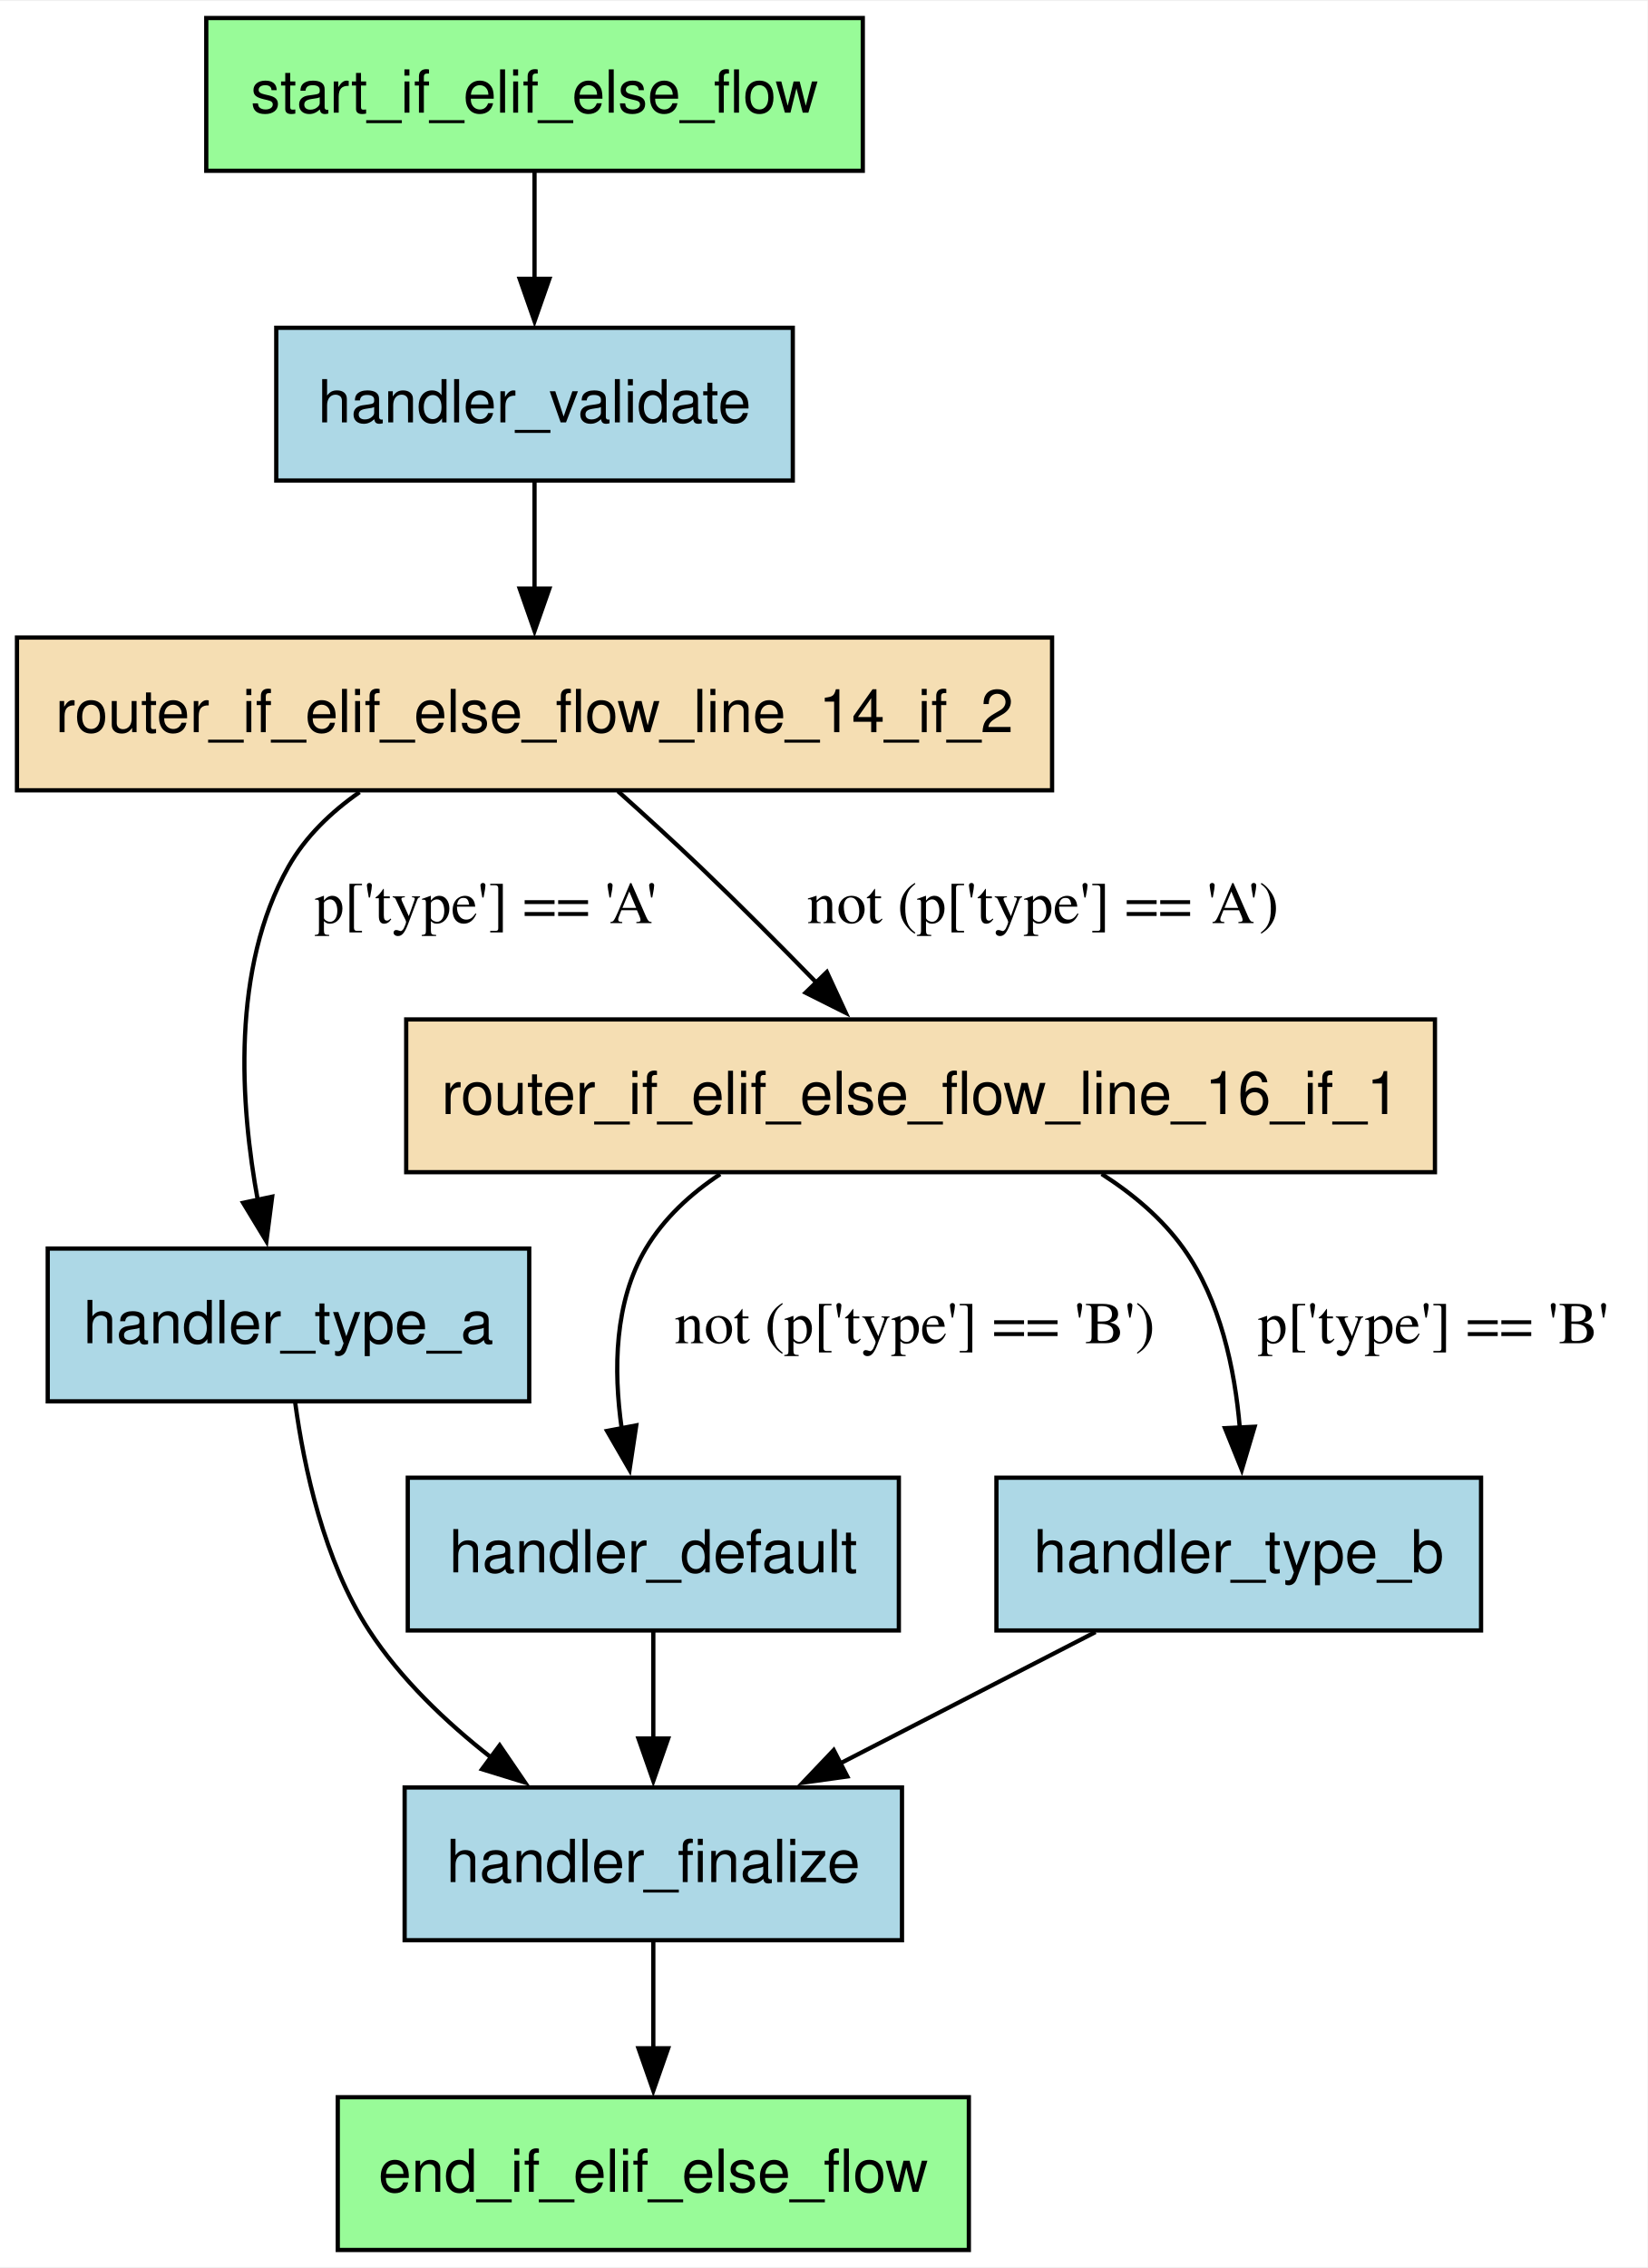
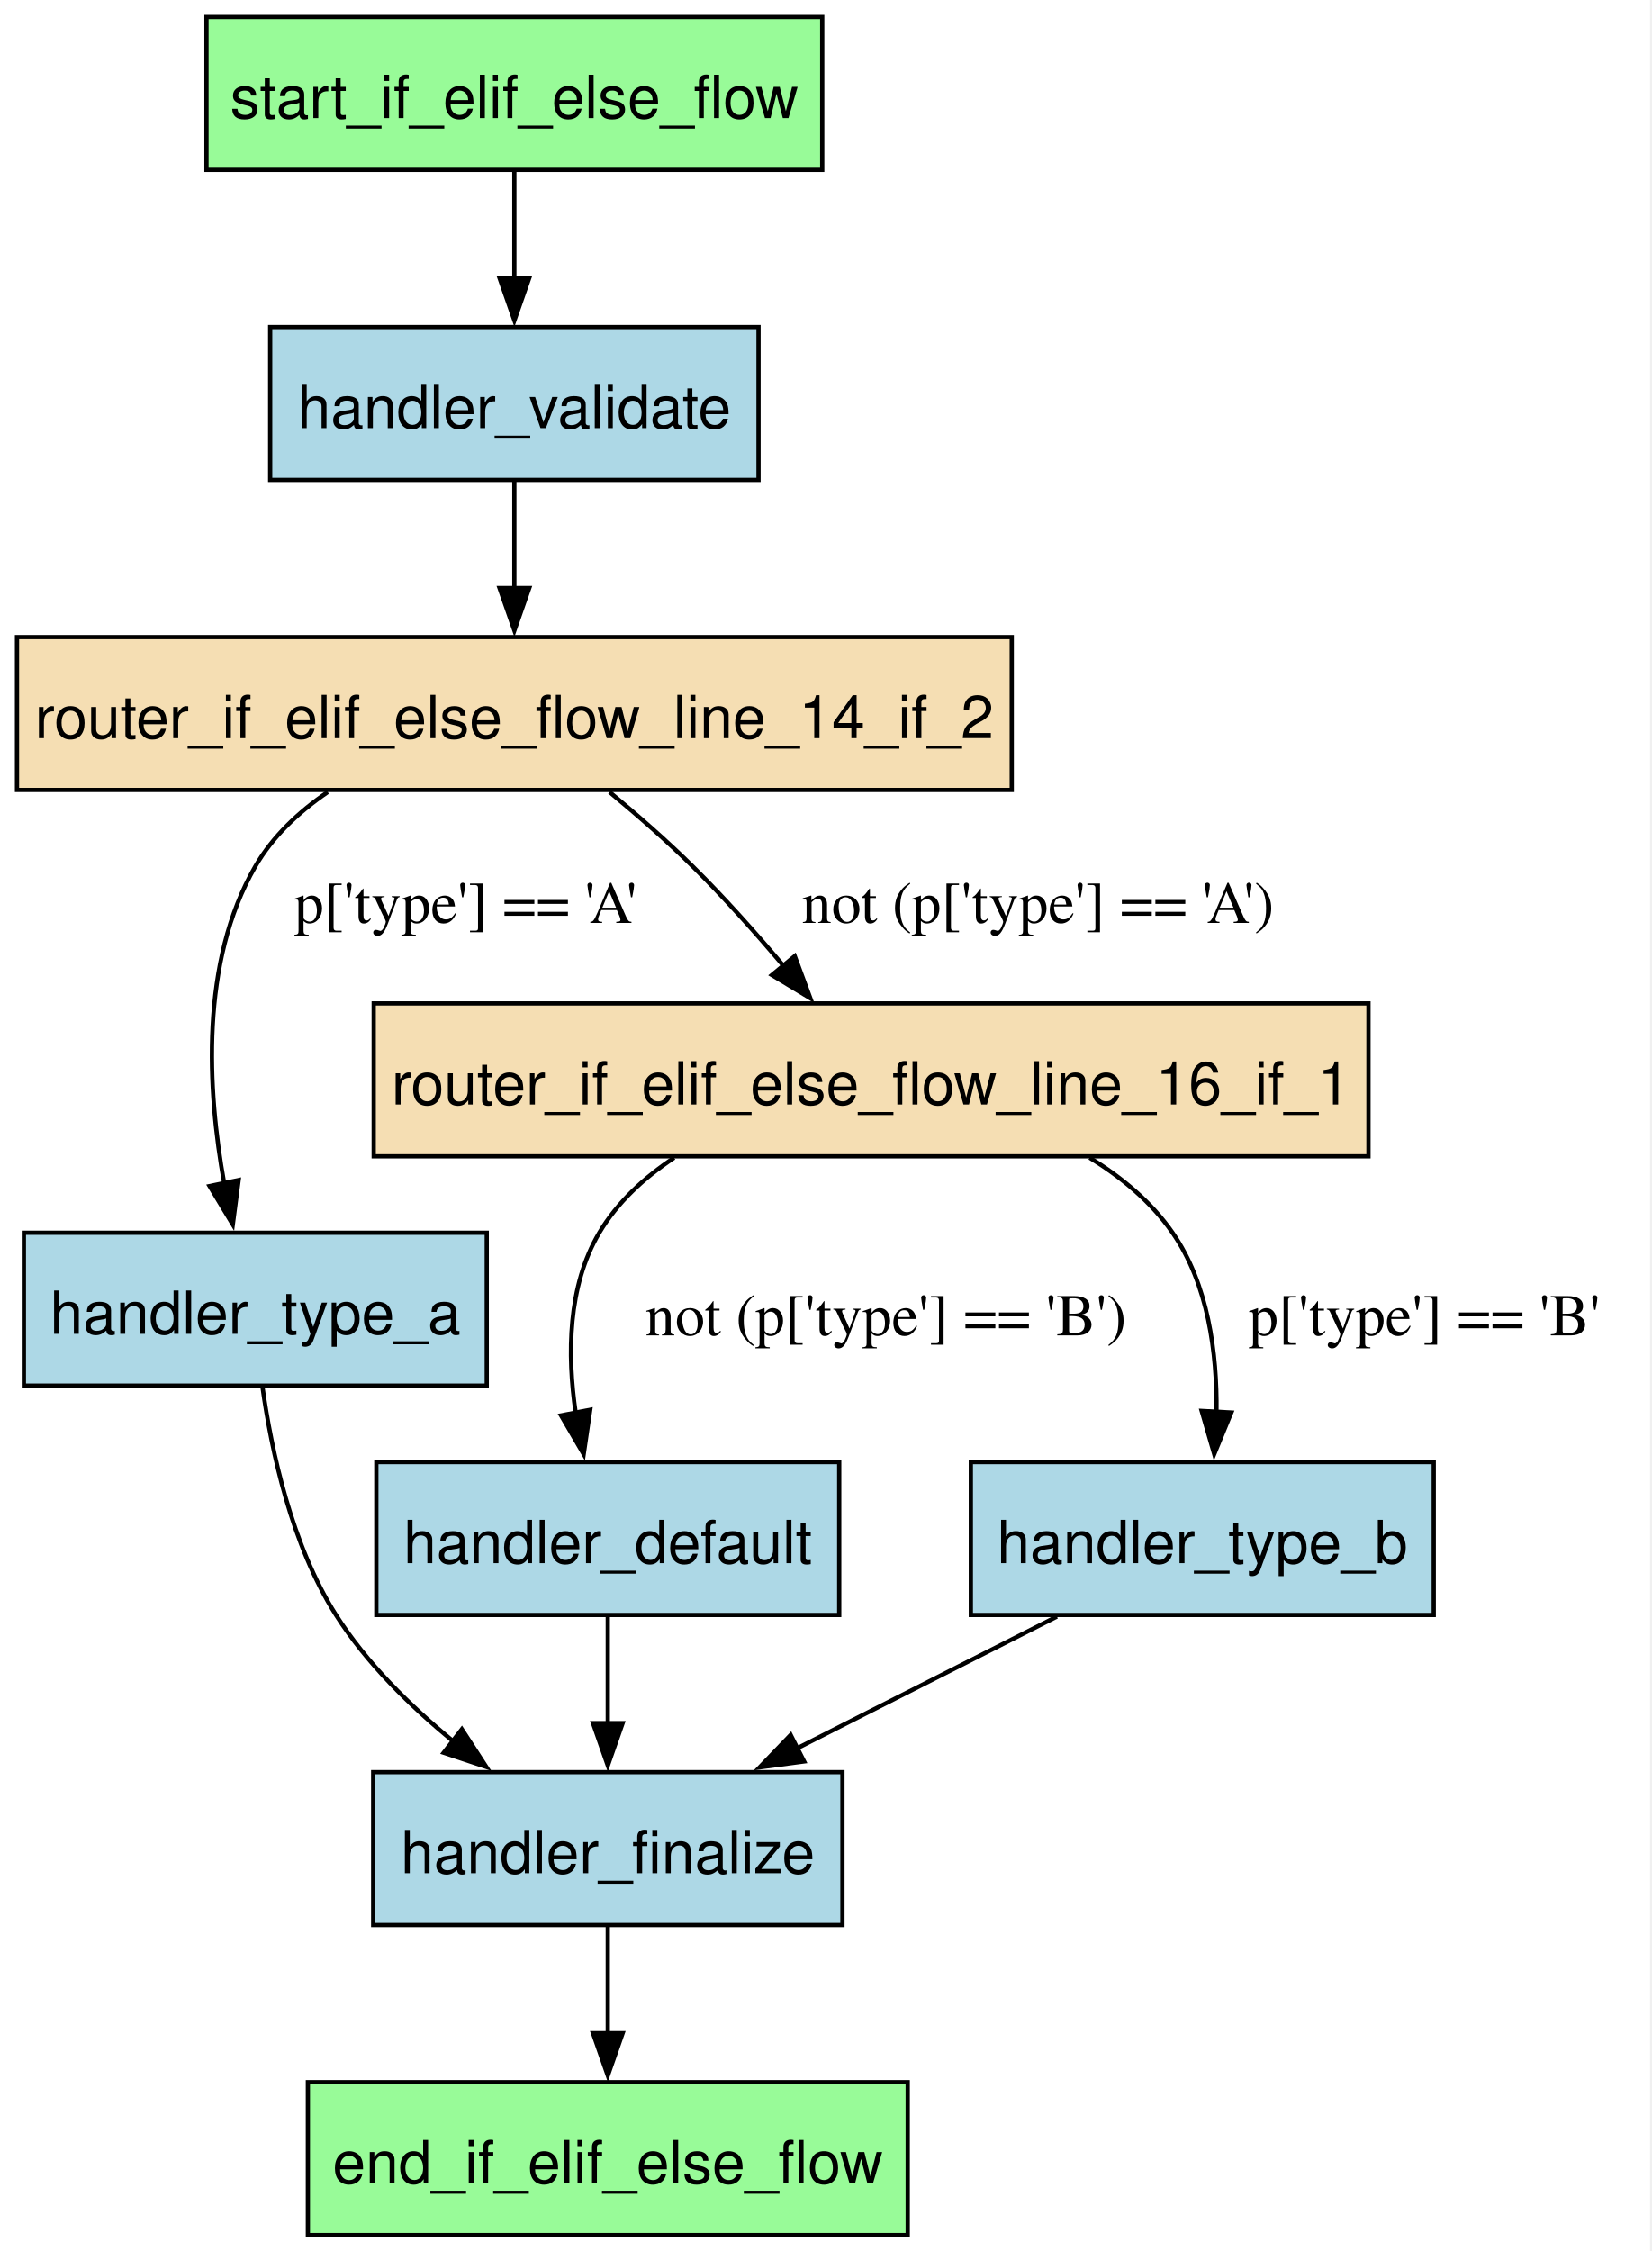
- <svg xmlns="http://www.w3.org/2000/svg" width="388pt" height="534pt" viewBox="0.00 0.00 388.36 534.00">
-   <g id="graph0" class="graph" transform="scale(1 1) rotate(0) translate(4 530)">
-     <polygon fill="white" stroke="none" points="-4,4 -4,-530 384.36,-530 384.36,4 -4,4" />
+ <svg xmlns="http://www.w3.org/2000/svg" width="389pt" height="530pt" viewBox="0.00 0.00 389.00 530.00">
+   <g id="graph0" class="graph" transform="scale(1 1) rotate(0) translate(4 526.25)">
+     <polygon fill="white" stroke="none" points="-4,4 -4,-526.25 384.55,-526.25 384.55,4 -4,4" />
    <g id="node1" class="node">
-       <polygon fill="palegreen" stroke="black" points="224.38,-36 75.62,-36 75.62,0 224.38,0 224.38,-36" />
-       <text text-anchor="middle" x="150" y="-13.7" font-family="Helvetica,sans-Serif" font-size="14.00">end_if_elif_else_flow</text>
+       <polygon fill="palegreen" stroke="black" points="209.75,-36 68.5,-36 68.5,0 209.75,0 209.75,-36" />
+       <text xml:space="preserve" text-anchor="middle" x="139.12" y="-12.2" font-family="Helvetica,sans-Serif" font-size="14.00">end_if_elif_else_flow</text>
    </g>
    <g id="node2" class="node">
-       <polygon fill="lightblue" stroke="black" points="207.88,-182 92.12,-182 92.12,-146 207.88,-146 207.88,-182" />
-       <text text-anchor="middle" x="150" y="-159.7" font-family="Helvetica,sans-Serif" font-size="14.00">handler_default</text>
+       <polygon fill="lightblue" stroke="black" points="193.62,-182 84.62,-182 84.62,-146 193.62,-146 193.62,-182" />
+       <text xml:space="preserve" text-anchor="middle" x="139.12" y="-158.2" font-family="Helvetica,sans-Serif" font-size="14.00">handler_default</text>
    </g>
    <g id="node3" class="node">
-       <polygon fill="lightblue" stroke="black" points="208.62,-109 91.38,-109 91.38,-73 208.62,-73 208.62,-109" />
-       <text text-anchor="middle" x="150" y="-86.7" font-family="Helvetica,sans-Serif" font-size="14.00">handler_finalize</text>
+       <polygon fill="lightblue" stroke="black" points="194.38,-109 83.88,-109 83.88,-73 194.38,-73 194.38,-109" />
+       <text xml:space="preserve" text-anchor="middle" x="139.12" y="-85.2" font-family="Helvetica,sans-Serif" font-size="14.00">handler_finalize</text>
    </g>
    <g id="edge9" class="edge">
-       <path fill="none" stroke="black" d="M150,-145.81C150,-138.23 150,-129.1 150,-120.54" />
-       <polygon fill="black" stroke="black" points="153.5,-120.54 150,-110.54 146.5,-120.54 153.5,-120.54" />
+       <path fill="none" stroke="black" d="M139.12,-145.81C139.12,-138.23 139.12,-129.1 139.12,-120.54" />
+       <polygon fill="black" stroke="black" points="142.63,-120.54 139.13,-110.54 135.63,-120.54 142.63,-120.54" />
    </g>
    <g id="edge10" class="edge">
-       <path fill="none" stroke="black" d="M150,-72.81C150,-65.23 150,-56.1 150,-47.54" />
-       <polygon fill="black" stroke="black" points="153.5,-47.54 150,-37.54 146.5,-47.54 153.5,-47.54" />
+       <path fill="none" stroke="black" d="M139.12,-72.81C139.12,-65.23 139.12,-56.1 139.12,-47.54" />
+       <polygon fill="black" stroke="black" points="142.63,-47.54 139.13,-37.54 135.63,-47.54 142.63,-47.54" />
    </g>
    <g id="node4" class="node">
-       <polygon fill="lightblue" stroke="black" points="120.75,-236 7.25,-236 7.25,-200 120.75,-200 120.75,-236" />
-       <text text-anchor="middle" x="64" y="-213.7" font-family="Helvetica,sans-Serif" font-size="14.00">handler_type_a</text>
+       <polygon fill="lightblue" stroke="black" points="110.62,-236 1.62,-236 1.62,-200 110.62,-200 110.62,-236" />
+       <text xml:space="preserve" text-anchor="middle" x="56.12" y="-212.2" font-family="Helvetica,sans-Serif" font-size="14.00">handler_type_a</text>
    </g>
    <g id="edge6" class="edge">
-       <path fill="none" stroke="black" d="M65.58,-199.71C67.64,-184.53 72.35,-162.36 83,-146 90.44,-134.57 101.09,-124.43 111.71,-116.11" />
-       <polygon fill="black" stroke="black" points="113.78,-118.93 119.75,-110.18 109.62,-113.3 113.78,-118.93" />
+       <path fill="none" stroke="black" d="M57.8,-199.77C59.92,-184.62 64.66,-162.48 75.12,-146 82.3,-134.7 92.58,-124.55 102.82,-116.18" />
+       <polygon fill="black" stroke="black" points="104.76,-119.11 110.53,-110.22 100.47,-113.57 104.76,-119.11" />
    </g>
    <g id="node5" class="node">
-       <polygon fill="lightblue" stroke="black" points="345.12,-182 230.88,-182 230.88,-146 345.12,-146 345.12,-182" />
-       <text text-anchor="middle" x="288" y="-159.7" font-family="Helvetica,sans-Serif" font-size="14.00">handler_type_b</text>
+       <polygon fill="lightblue" stroke="black" points="333.62,-182 224.62,-182 224.62,-146 333.62,-146 333.62,-182" />
+       <text xml:space="preserve" text-anchor="middle" x="279.12" y="-158.2" font-family="Helvetica,sans-Serif" font-size="14.00">handler_type_b</text>
    </g>
    <g id="edge8" class="edge">
-       <path fill="none" stroke="black" d="M254.24,-145.63C236.11,-136.31 213.55,-124.7 194.06,-114.67" />
-       <polygon fill="black" stroke="black" points="195.73,-111.59 185.23,-110.13 192.53,-117.81 195.73,-111.59" />
+       <path fill="none" stroke="black" d="M244.88,-145.63C226.4,-136.26 203.39,-124.59 183.55,-114.53" />
+       <polygon fill="black" stroke="black" points="185.36,-111.52 174.85,-110.12 182.19,-117.76 185.36,-111.52" />
    </g>
    <g id="node6" class="node">
-       <polygon fill="lightblue" stroke="black" points="182.88,-453 61.12,-453 61.12,-417 182.88,-417 182.88,-453" />
-       <text text-anchor="middle" x="122" y="-430.7" font-family="Helvetica,sans-Serif" font-size="14.00">handler_validate</text>
+       <polygon fill="lightblue" stroke="black" points="174.62,-449.25 59.62,-449.25 59.62,-413.25 174.62,-413.25 174.62,-449.25" />
+       <text xml:space="preserve" text-anchor="middle" x="117.12" y="-425.45" font-family="Helvetica,sans-Serif" font-size="14.00">handler_validate</text>
    </g>
    <g id="node7" class="node">
-       <polygon fill="wheat" stroke="black" points="244,-380 0,-380 0,-344 244,-344 244,-380" />
-       <text text-anchor="middle" x="122" y="-357.7" font-family="Helvetica,sans-Serif" font-size="14.00">router_if_elif_else_flow_line_14_if_2</text>
+       <polygon fill="wheat" stroke="black" points="234.25,-376.25 0,-376.25 0,-340.25 234.25,-340.25 234.25,-376.25" />
+       <text xml:space="preserve" text-anchor="middle" x="117.12" y="-352.45" font-family="Helvetica,sans-Serif" font-size="14.00">router_if_elif_else_flow_line_14_if_2</text>
    </g>
    <g id="edge2" class="edge">
-       <path fill="none" stroke="black" d="M122,-416.81C122,-409.23 122,-400.1 122,-391.54" />
-       <polygon fill="black" stroke="black" points="125.5,-391.54 122,-381.54 118.5,-391.54 125.5,-391.54" />
+       <path fill="none" stroke="black" d="M117.12,-413.06C117.12,-405.48 117.12,-396.35 117.12,-387.79" />
+       <polygon fill="black" stroke="black" points="120.63,-387.79 117.13,-377.79 113.63,-387.79 120.63,-387.79" />
    </g>
    <g id="edge5" class="edge">
-       <path fill="none" stroke="black" d="M80.76,-343.57C74.04,-338.87 67.99,-333.07 64,-326 50.47,-302.03 52.6,-269.96 56.8,-247.2" />
-       <polygon fill="black" stroke="black" points="60.16,-248.23 58.8,-237.72 53.31,-246.78 60.16,-248.23" />
-       <text text-anchor="middle" x="110.5" y="-312.7" font-family="Times,serif" font-size="14.00">p['type'] == 'A'</text>
+       <path fill="none" stroke="black" d="M73.18,-339.76C66.36,-335.1 60.22,-329.33 56.12,-322.25 43.09,-299.74 44.83,-269.57 48.79,-247.66" />
+       <polygon fill="black" stroke="black" points="52.2,-248.42 50.82,-237.92 45.35,-246.99 52.2,-248.42" />
+       <text xml:space="preserve" text-anchor="middle" x="105.62" y="-308.95" font-family="Times,serif" font-size="14.00">p['type'] == 'A'</text>
    </g>
    <g id="node8" class="node">
-       <polygon fill="wheat" stroke="black" points="334.25,-290 91.75,-290 91.75,-254 334.25,-254 334.25,-290" />
-       <text text-anchor="middle" x="213" y="-267.7" font-family="Helvetica,sans-Serif" font-size="14.00">router_if_elif_else_flow_line_16_if_1</text>
+       <polygon fill="wheat" stroke="black" points="318.25,-290 84,-290 84,-254 318.25,-254 318.25,-290" />
+       <text xml:space="preserve" text-anchor="middle" x="201.12" y="-266.2" font-family="Helvetica,sans-Serif" font-size="14.00">router_if_elif_else_flow_line_16_if_1</text>
    </g>
    <g id="edge7" class="edge">
-       <path fill="none" stroke="black" d="M141.66,-343.79C147.92,-338.2 154.82,-331.91 161,-326 170.18,-317.22 179.99,-307.35 188.59,-298.53" />
-       <polygon fill="black" stroke="black" points="190.91,-301.17 195.36,-291.55 185.89,-296.3 190.91,-301.17" />
-       <text text-anchor="middle" x="241.84" y="-312.7" font-family="Times,serif" font-size="14.00">not (p['type'] == 'A')</text>
+       <path fill="none" stroke="black" d="M139.54,-339.76C146.06,-334.36 153.05,-328.26 159.12,-322.25 166.48,-314.98 173.97,-306.58 180.55,-298.79" />
+       <polygon fill="black" stroke="black" points="183.15,-301.14 186.83,-291.21 177.76,-296.68 183.15,-301.14" />
+       <text xml:space="preserve" text-anchor="middle" x="240.42" y="-308.95" font-family="Times,serif" font-size="14.00">not (p['type'] == 'A')</text>
    </g>
    <g id="edge4" class="edge">
-       <path fill="none" stroke="black" d="M165.76,-253.54C158.77,-248.9 152.5,-243.13 148.25,-236 140.78,-223.47 140.59,-207.35 142.54,-193.64" />
-       <polygon fill="black" stroke="black" points="145.98,-194.33 144.4,-183.85 139.1,-193.02 145.98,-194.33" />
-       <text text-anchor="middle" x="211.62" y="-213.7" font-family="Times,serif" font-size="14.00">not (p['type'] == 'B')</text>
+       <path fill="none" stroke="black" d="M154.74,-253.66C147.71,-249 141.39,-243.19 137.12,-236 129.68,-223.45 129.55,-207.33 131.56,-193.62" />
+       <polygon fill="black" stroke="black" points="134.99,-194.32 133.45,-183.84 128.11,-192.99 134.99,-194.32" />
+       <text xml:space="preserve" text-anchor="middle" x="204.62" y="-211.82" font-family="Times,serif" font-size="14.00">not (p['type'] == 'B')</text>
    </g>
    <g id="edge3" class="edge">
-       <path fill="none" stroke="black" d="M255.68,-253.58C263.07,-248.86 269.98,-243.05 275,-236 283.66,-223.84 287.08,-207.63 288.25,-193.76" />
-       <polygon fill="black" stroke="black" points="291.74,-194.01 288.72,-183.86 284.75,-193.68 291.74,-194.01" />
-       <text text-anchor="middle" x="333.86" y="-213.7" font-family="Times,serif" font-size="14.00">p['type'] == 'B'</text>
+       <path fill="none" stroke="black" d="M252.58,-253.67C260.18,-249.03 267.12,-243.23 272.12,-236 280.52,-223.87 282.62,-207.66 282.46,-193.79" />
+       <polygon fill="black" stroke="black" points="285.96,-193.67 281.93,-183.87 278.97,-194.05 285.96,-193.67" />
+       <text xml:space="preserve" text-anchor="middle" x="331.42" y="-211.82" font-family="Times,serif" font-size="14.00">p['type'] == 'B'</text>
    </g>
    <g id="node9" class="node">
-       <polygon fill="palegreen" stroke="black" points="199.38,-526 44.62,-526 44.62,-490 199.38,-490 199.38,-526" />
-       <text text-anchor="middle" x="122" y="-503.7" font-family="Helvetica,sans-Serif" font-size="14.00">start_if_elif_else_flow</text>
+       <polygon fill="palegreen" stroke="black" points="189.62,-522.25 44.62,-522.25 44.62,-486.25 189.62,-486.25 189.62,-522.25" />
+       <text xml:space="preserve" text-anchor="middle" x="117.12" y="-498.45" font-family="Helvetica,sans-Serif" font-size="14.00">start_if_elif_else_flow</text>
    </g>
    <g id="edge1" class="edge">
-       <path fill="none" stroke="black" d="M122,-489.81C122,-482.23 122,-473.1 122,-464.54" />
-       <polygon fill="black" stroke="black" points="125.5,-464.54 122,-454.54 118.5,-464.54 125.5,-464.54" />
+       <path fill="none" stroke="black" d="M117.12,-486.06C117.12,-478.48 117.12,-469.35 117.12,-460.79" />
+       <polygon fill="black" stroke="black" points="120.63,-460.79 117.13,-450.79 113.63,-460.79 120.63,-460.79" />
    </g>
  </g>
</svg>
